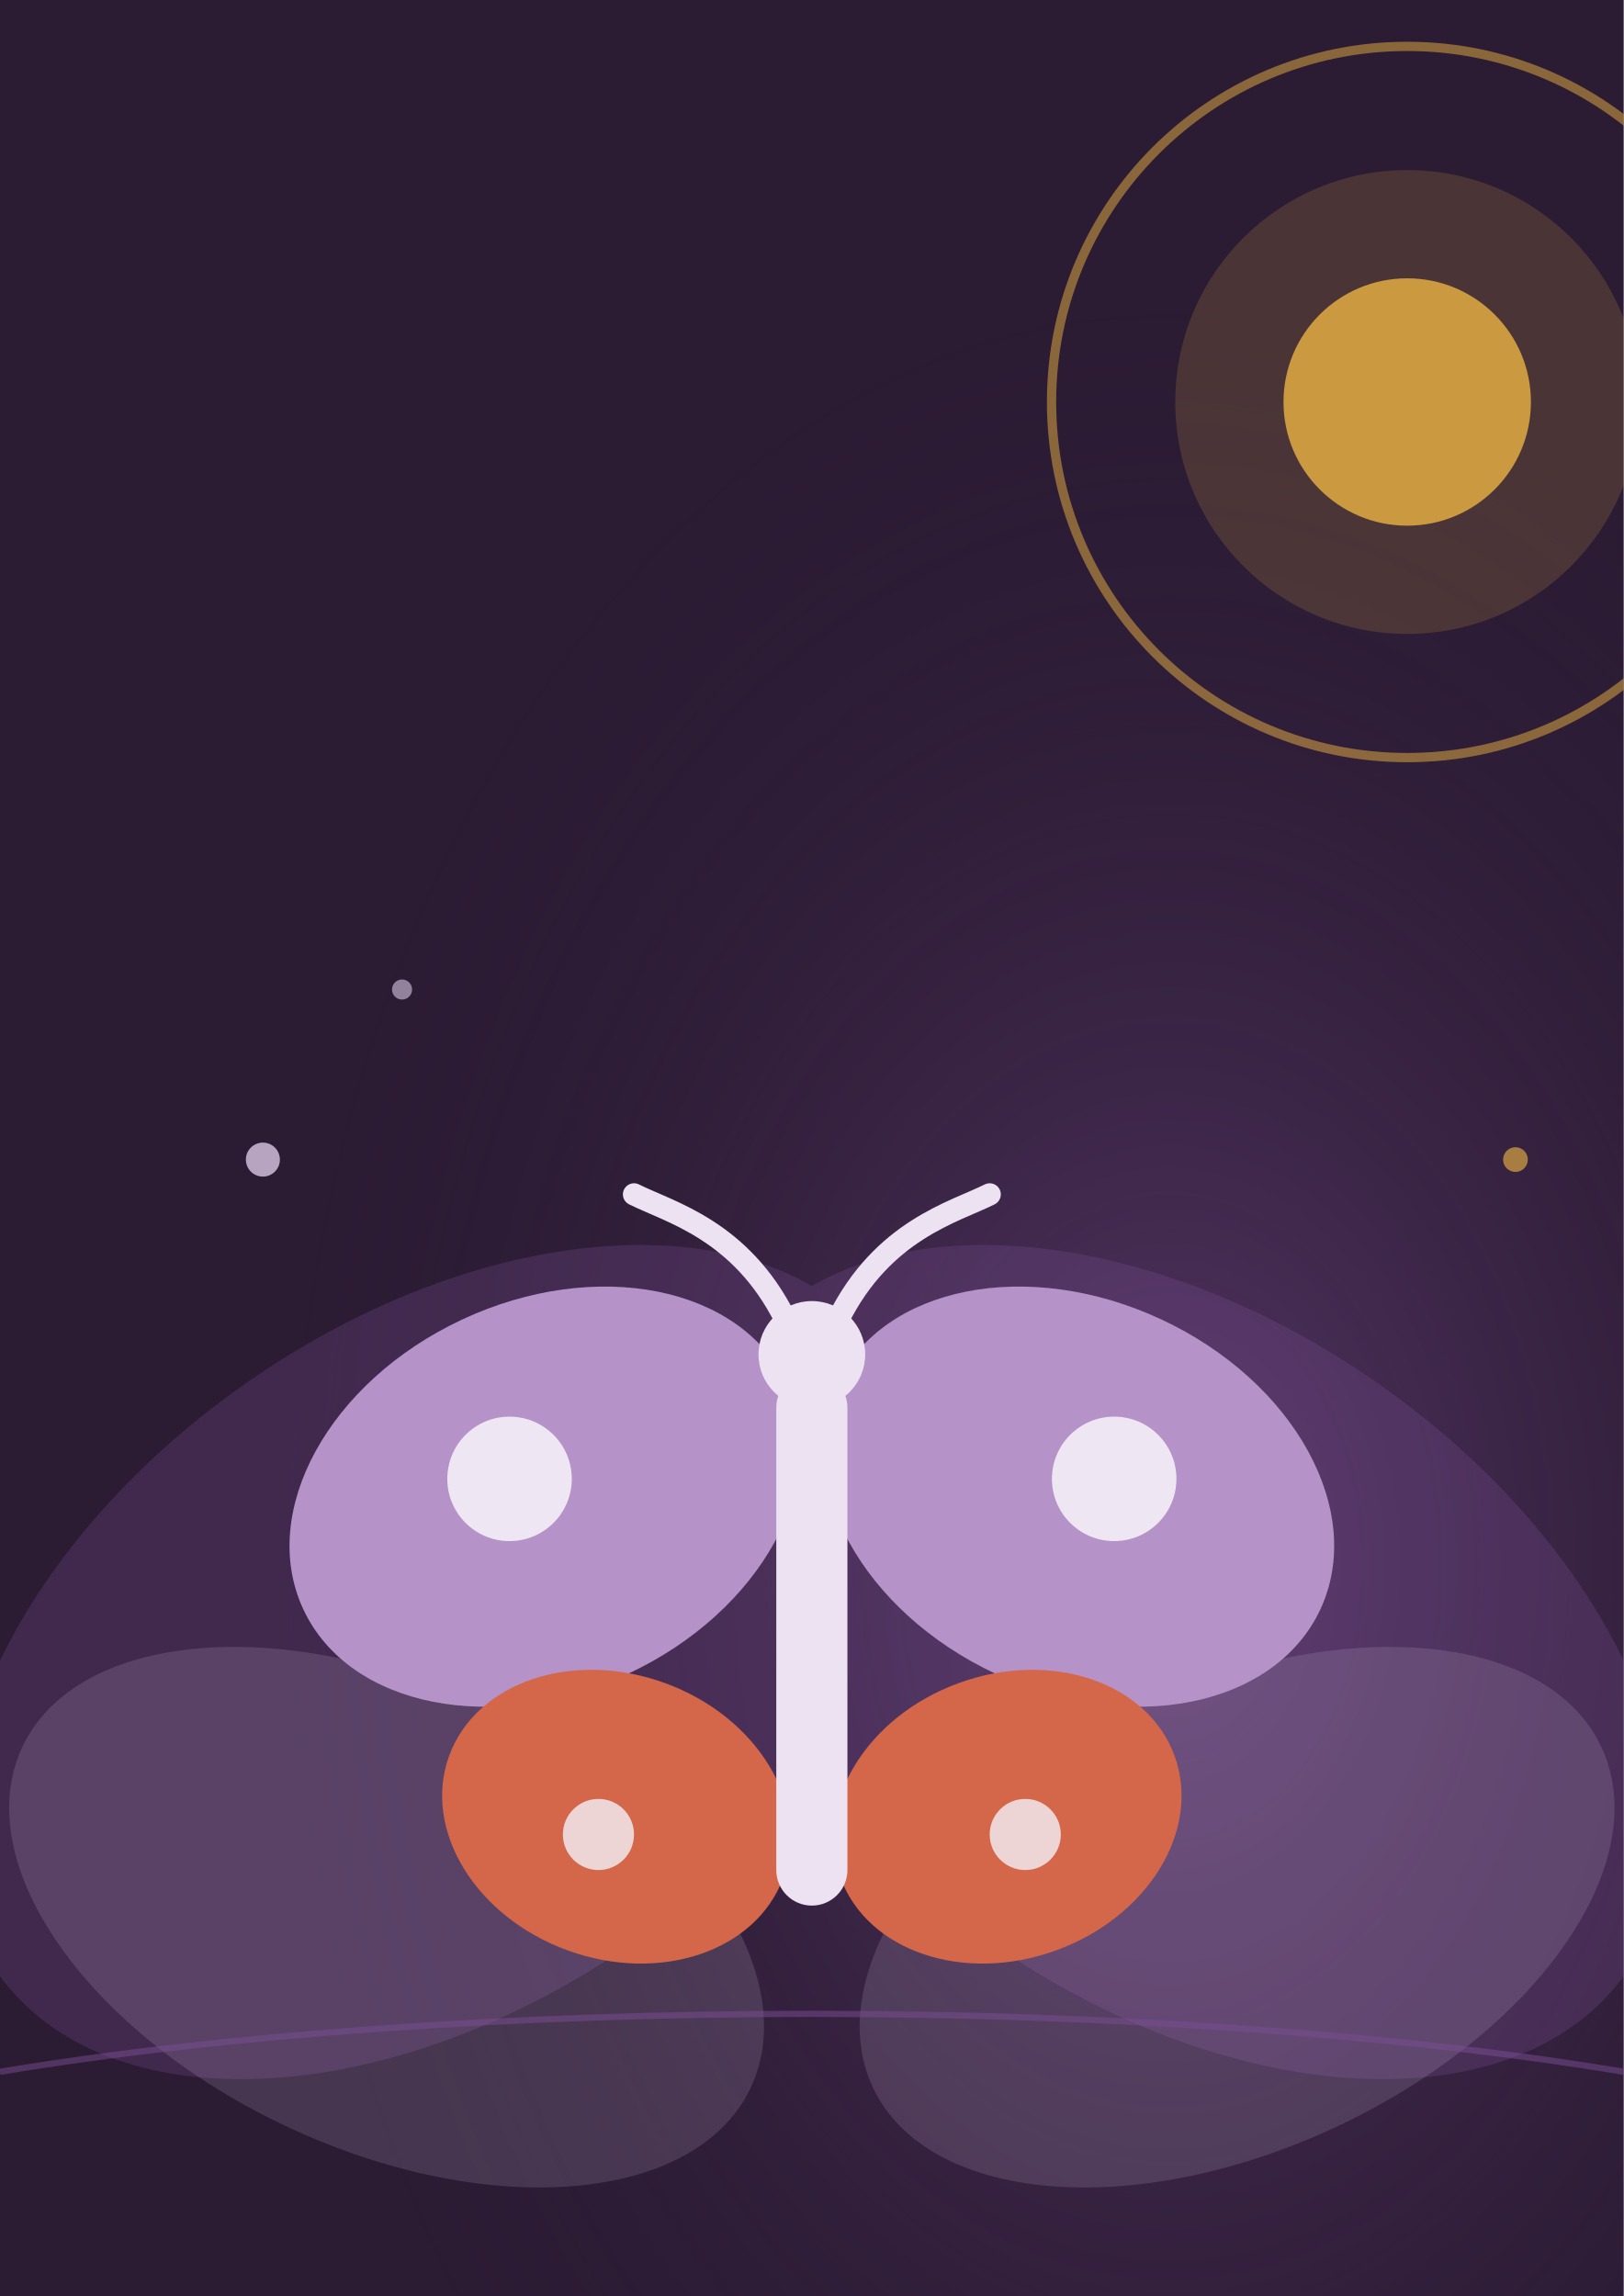
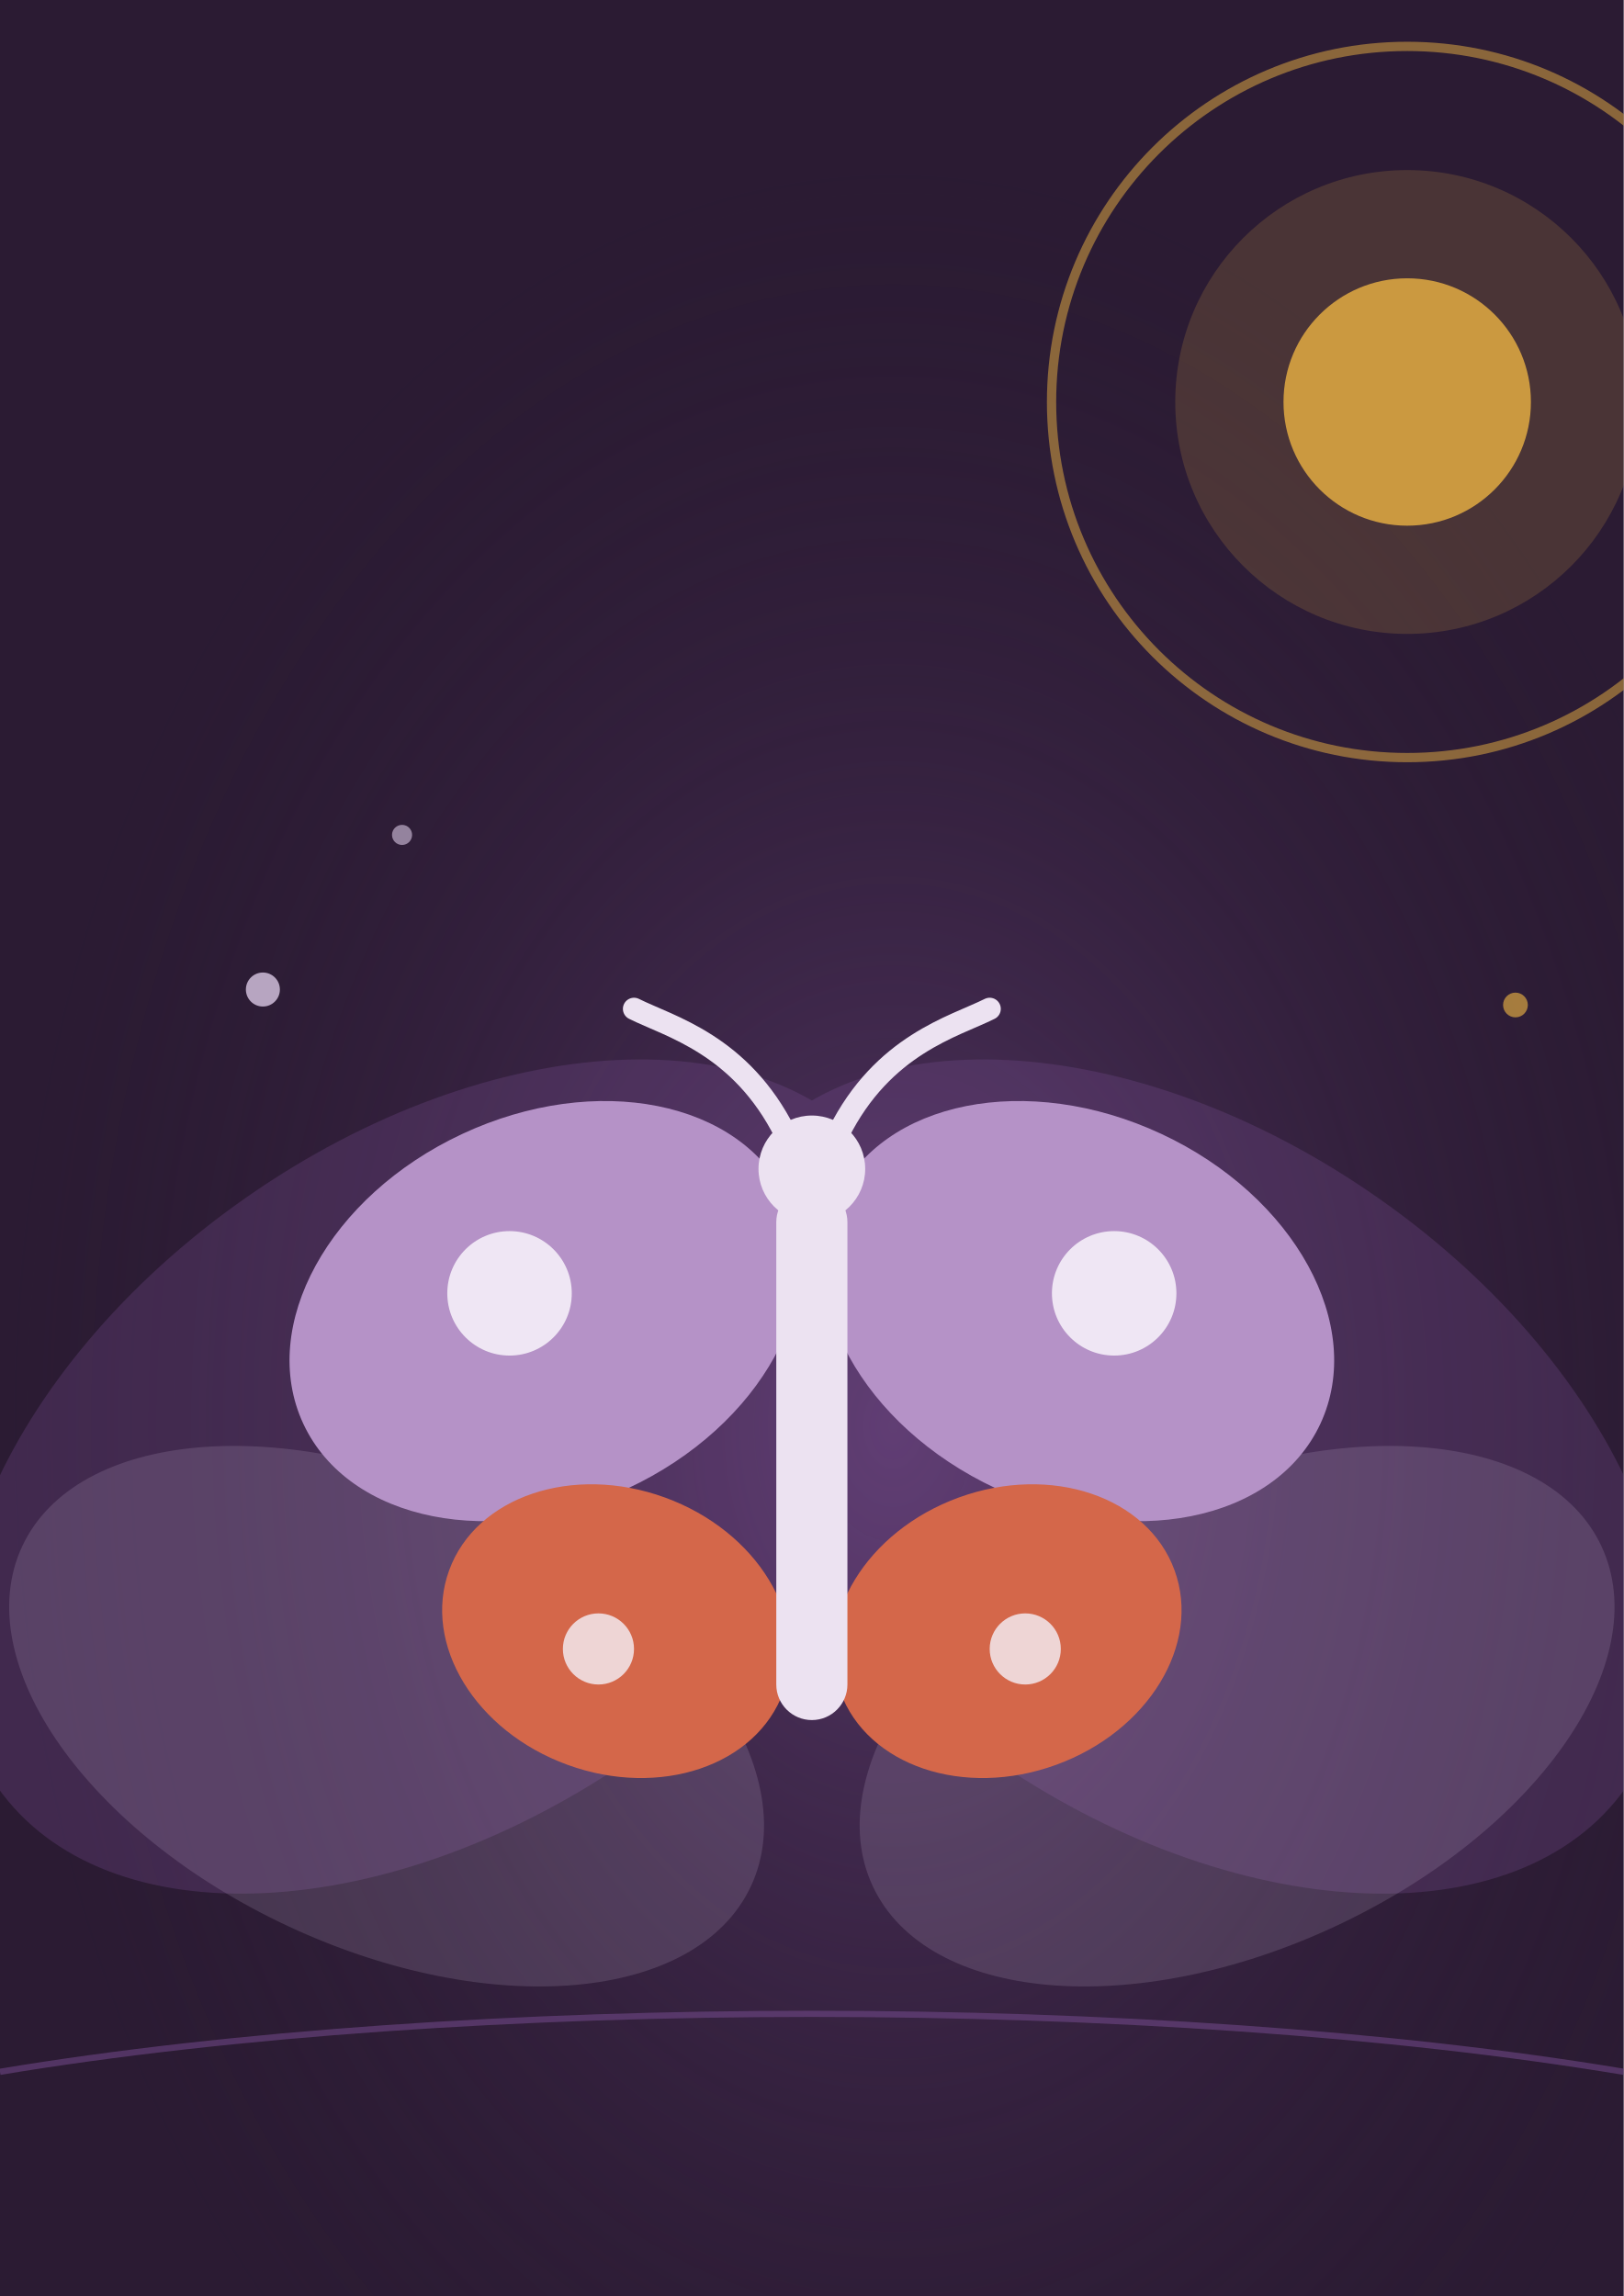
<svg xmlns="http://www.w3.org/2000/svg" viewBox="0 0 210 297" preserveAspectRatio="xMidYMax slice">
  <defs>
-     <radialGradient id="glow" cx="0.72" cy="0.68" r="0.55">
+     <radialGradient id="glow" cx="0.55" cy="0.62" r="0.55">
      <stop offset="0" stop-color="#7a4e93" stop-opacity=".55" />
      <stop offset="1" stop-color="#2b1b33" stop-opacity="0" />
    </radialGradient>
  </defs>
  <rect width="210" height="297" fill="#2b1b33" />
  <rect width="210" height="297" fill="url(#glow)" />
  <circle cx="182" cy="52" r="46" fill="none" stroke="#d9a441" stroke-width="1.2" opacity=".55" />
  <circle cx="182" cy="52" r="30" fill="#d9a441" opacity=".18" />
  <circle cx="182" cy="52" r="16" fill="#d9a441" opacity=".9" />
  <g opacity=".28">
-     <ellipse cx="57" cy="215" rx="70" ry="44" transform="rotate(-35 57 215)" fill="#7a4e93" />
-     <ellipse cx="153" cy="215" rx="70" ry="44" transform="rotate(35 153 215)" fill="#7a4e93" />
+     <ellipse cx="57" cy="191" rx="70" ry="44" transform="rotate(-35 57 191)" fill="#7a4e93" />
+     <ellipse cx="153" cy="191" rx="70" ry="44" transform="rotate(35 153 191)" fill="#7a4e93" />
  </g>
  <g opacity=".16">
-     <ellipse cx="50" cy="248" rx="52" ry="30" transform="rotate(25 50 248)" fill="#d9c7e3" />
-     <ellipse cx="160" cy="248" rx="52" ry="30" transform="rotate(-25 160 248)" fill="#d9c7e3" />
+     <ellipse cx="50" cy="222" rx="52" ry="30" transform="rotate(25 50 222)" fill="#d9c7e3" />
+     <ellipse cx="160" cy="222" rx="52" ry="30" transform="rotate(-25 160 222)" fill="#d9c7e3" />
  </g>
-   <g transform="translate(105 212) rotate(0) scale(1.15)">
+   <g transform="translate(105 188) rotate(0) scale(1.15)">
    <ellipse cx="-30" cy="-16" rx="30" ry="22" transform="rotate(-25 -30 -16)" fill="#b592c7" />
    <ellipse cx="30" cy="-16" rx="30" ry="22" transform="rotate(25 30 -16)" fill="#b592c7" />
    <ellipse cx="-22" cy="20" rx="20" ry="16" transform="rotate(20 -22 20)" fill="#d4674a" />
    <ellipse cx="22" cy="20" rx="20" ry="16" transform="rotate(-20 22 20)" fill="#d4674a" />
    <circle cx="-34" cy="-18" r="7" fill="#f5f0f8" opacity=".9" />
    <circle cx="34" cy="-18" r="7" fill="#f5f0f8" opacity=".9" />
    <circle cx="-24" cy="22" r="4" fill="#f5f0f8" opacity=".8" />
    <circle cx="24" cy="22" r="4" fill="#f5f0f8" opacity=".8" />
    <rect x="-4" y="-30" width="8" height="60" rx="4" fill="#ece2f1" />
    <circle cx="0" cy="-32" r="6" fill="#ece2f1" />
    <path d="M-3,-36 C-8,-46 -16,-48 -20,-50" stroke="#ece2f1" stroke-width="2.5" fill="none" stroke-linecap="round" />
    <path d="M3,-36 C8,-46 16,-48 20,-50" stroke="#ece2f1" stroke-width="2.5" fill="none" stroke-linecap="round" />
  </g>
-   <circle cx="34" cy="150" r="2.2" fill="#d9c7e3" opacity=".8" />
-   <circle cx="52" cy="128" r="1.3" fill="#d9c7e3" opacity=".6" />
-   <circle cx="196" cy="150" r="1.6" fill="#d9a441" opacity=".7" />
+   <circle cx="34" cy="128" r="2.2" fill="#d9c7e3" opacity=".8" />
+   <circle cx="52" cy="108" r="1.3" fill="#d9c7e3" opacity=".6" />
+   <circle cx="196" cy="130" r="1.6" fill="#d9a441" opacity=".7" />
  <path d="M0,268 C60,258 150,258 210,268" stroke="#7a4e93" stroke-width=".8" fill="none" opacity=".5" />
</svg>
